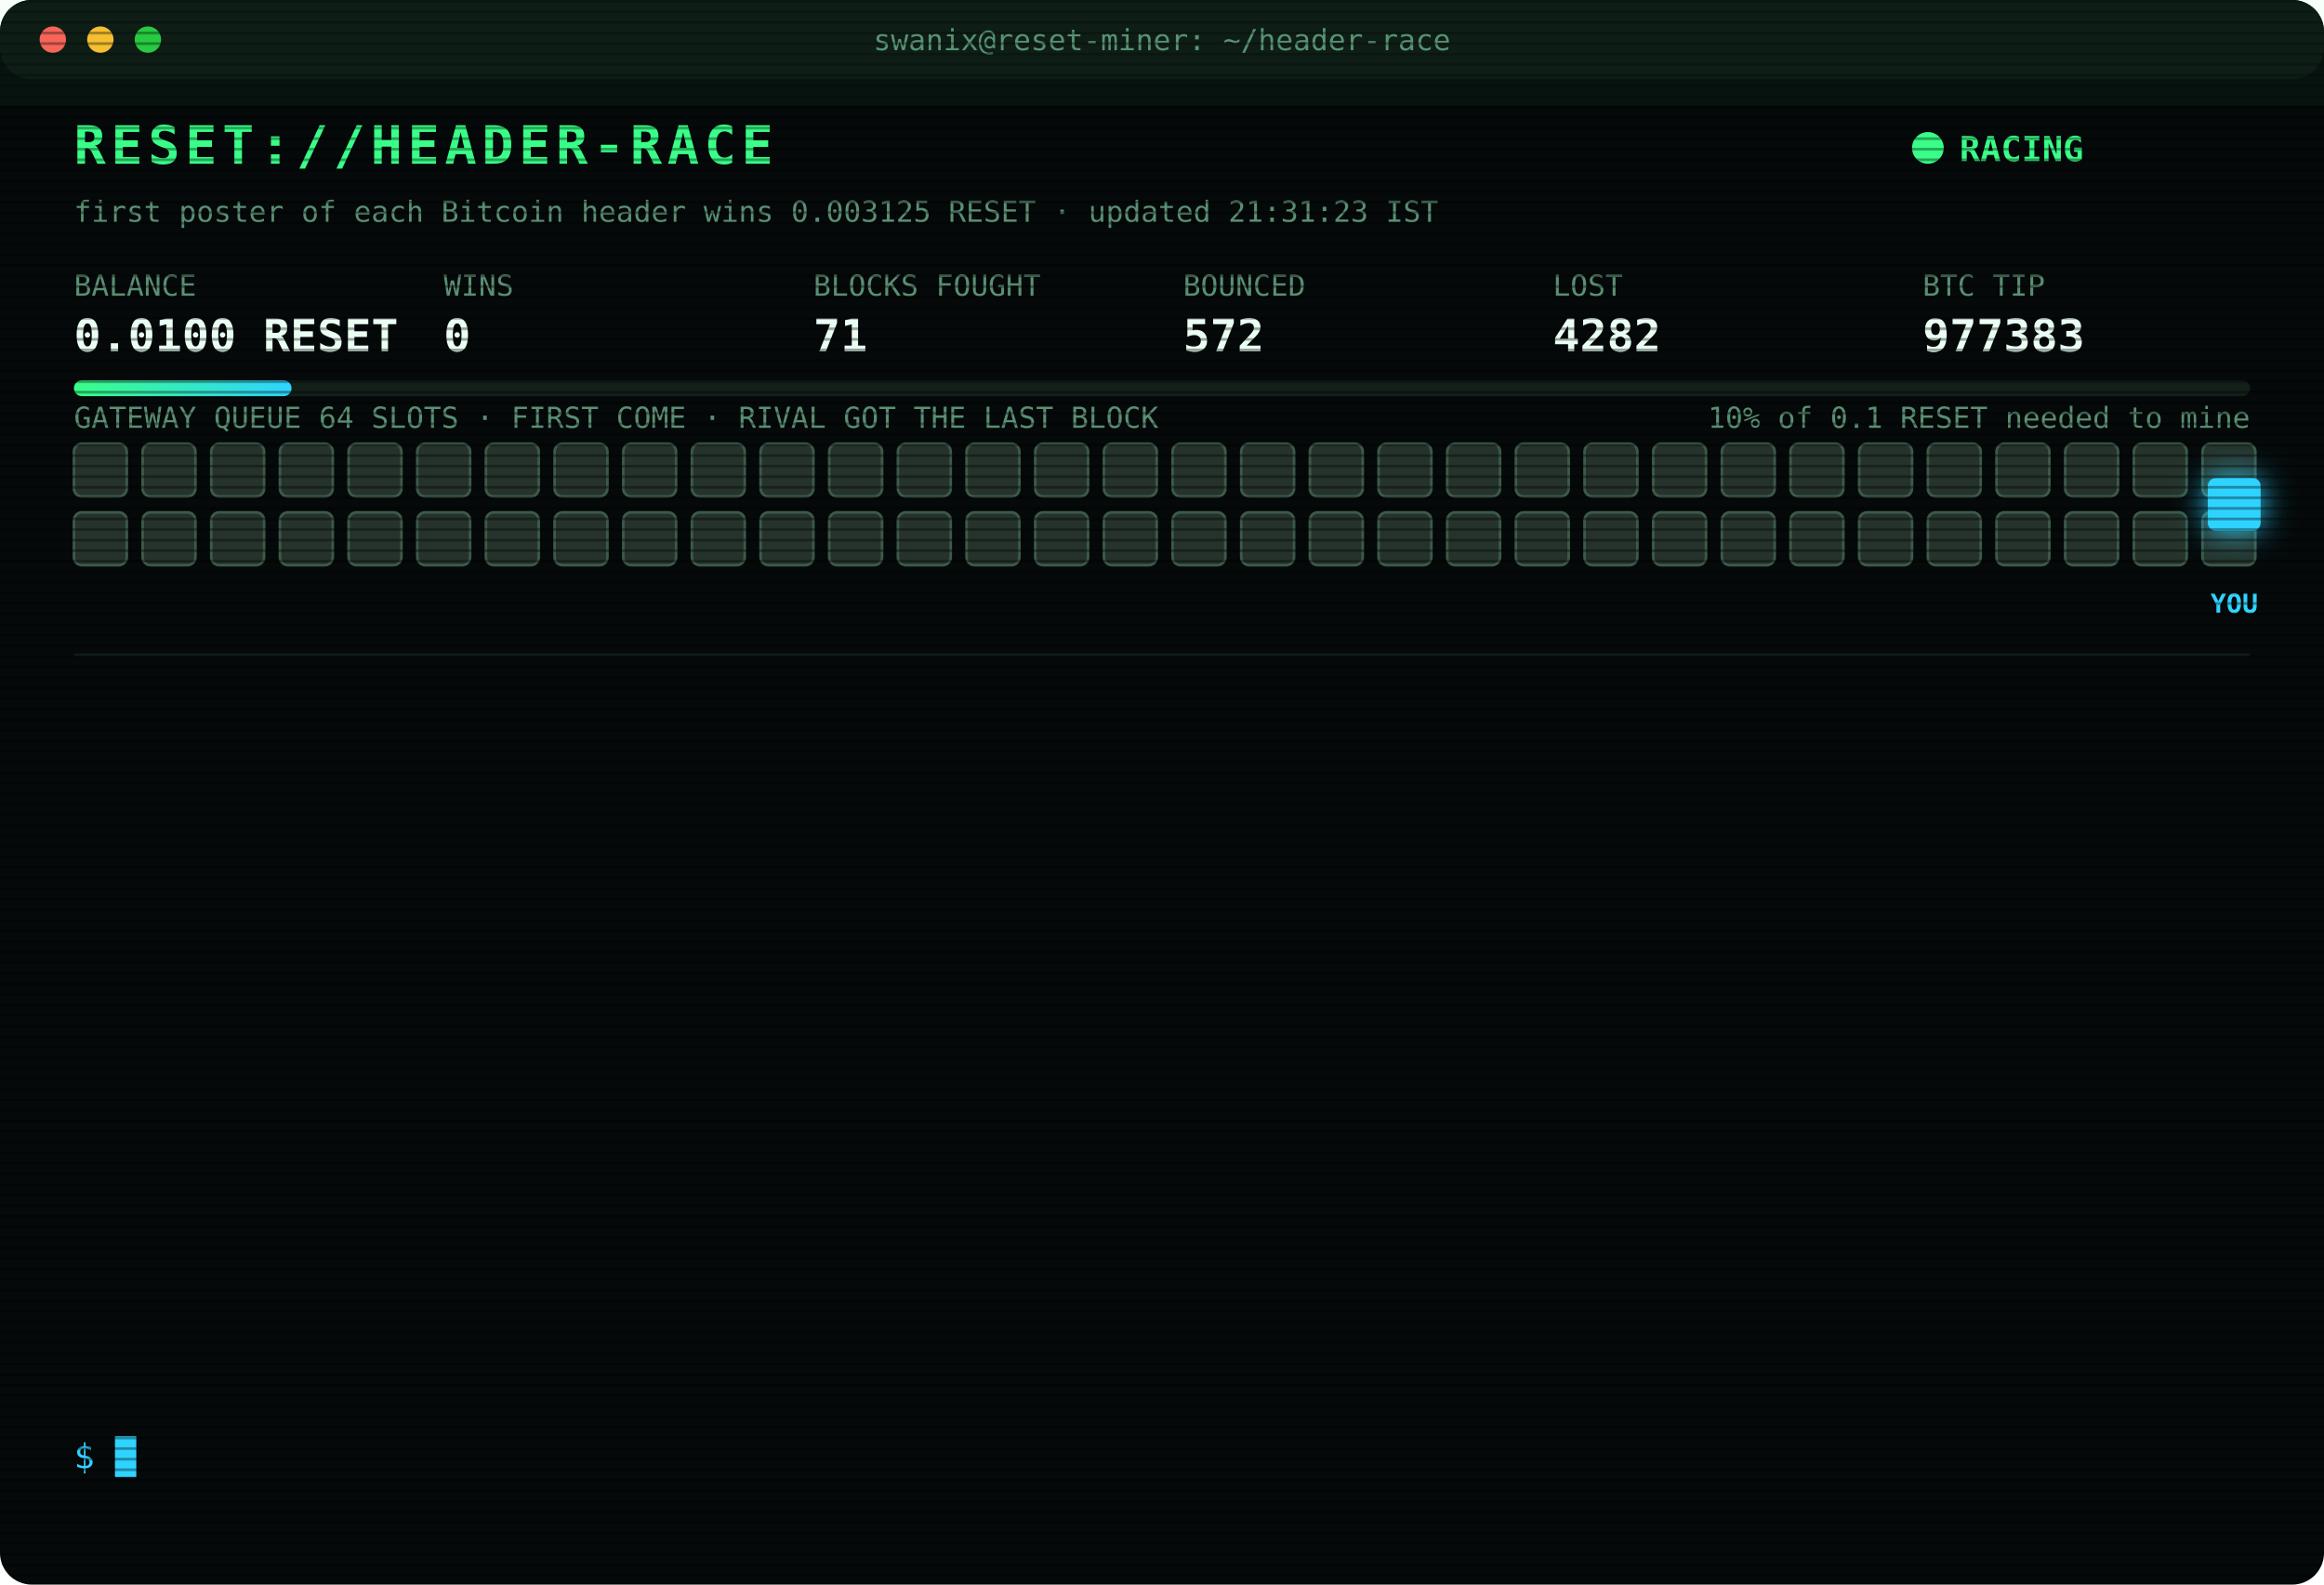
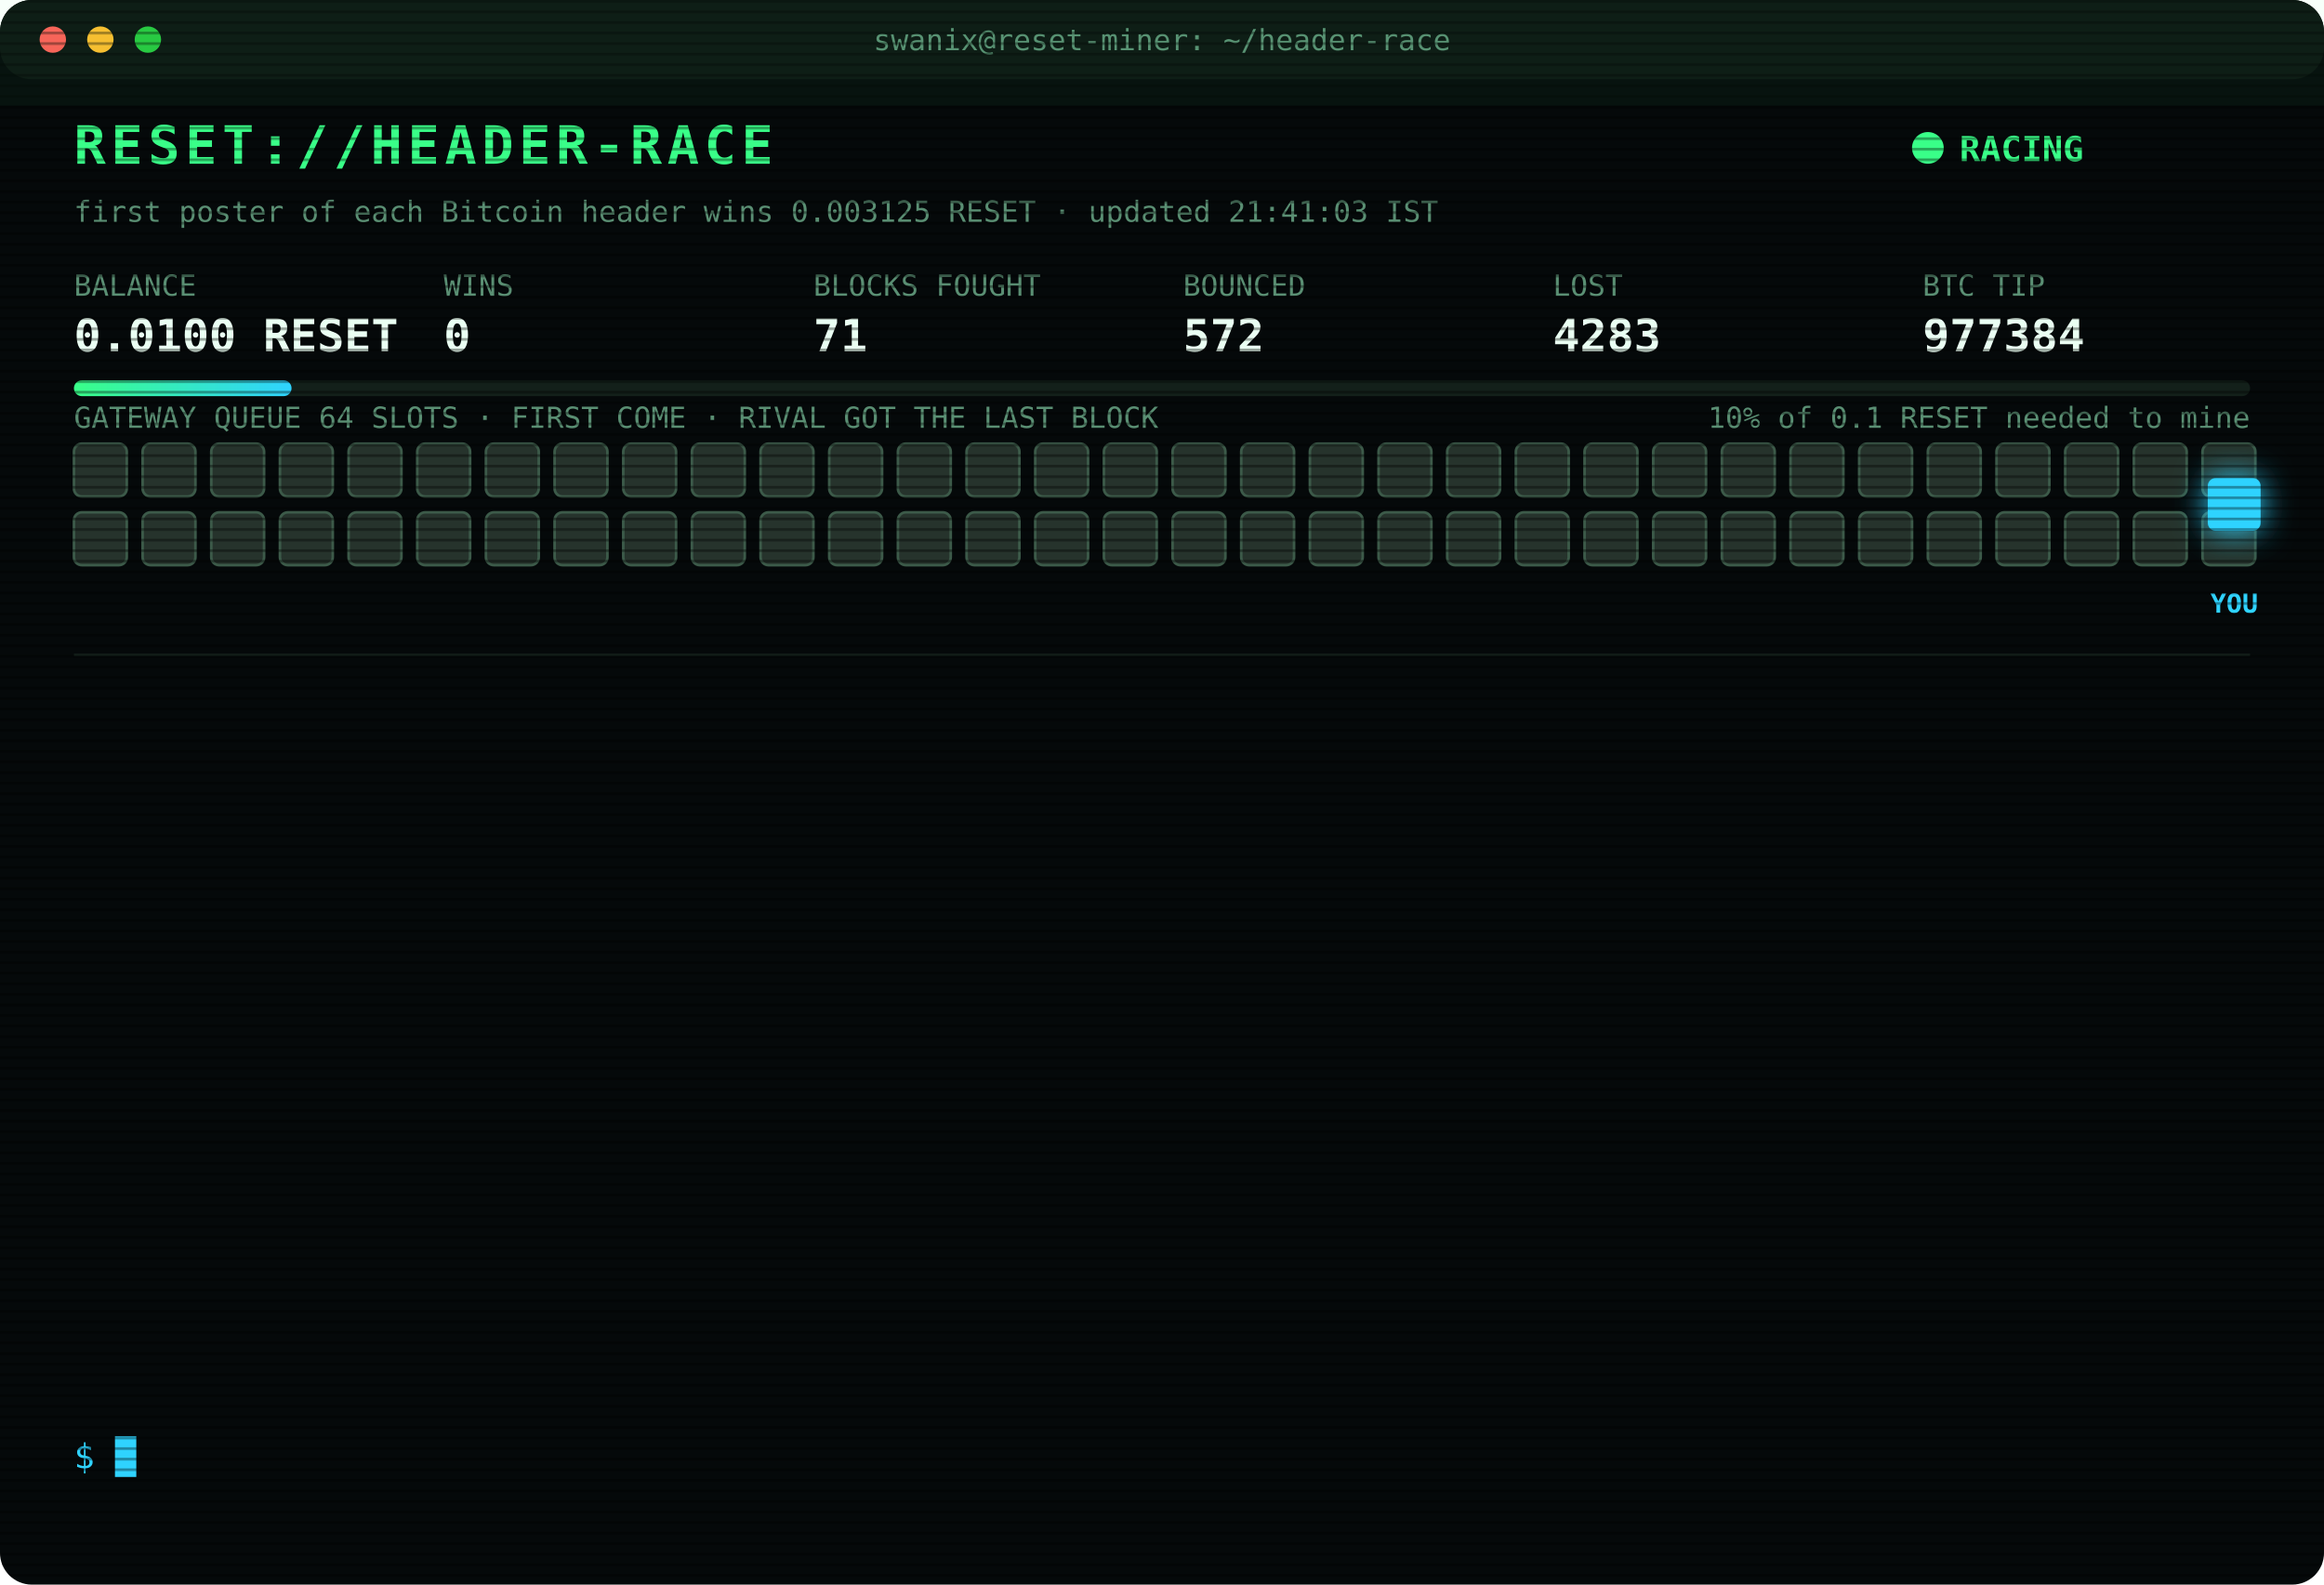
<svg xmlns="http://www.w3.org/2000/svg" width="880" height="600" viewBox="0 0 880 600" font-family="ui-monospace,SFMono-Regular,Menlo,Consolas,monospace">
  <style>
text{font-size:13px;fill:#7CFFB2}
.title{font-size:20px;font-weight:700;fill:#39FF88;letter-spacing:2px;animation:glitch 3s infinite steps(1)}
.sub{fill:#2fd3ff}.k{fill:#5a8f73;font-size:11px}.v{font-size:17px;font-weight:700;fill:#eafff3}
.ts{fill:#3f6b56}.boot{fill:#2fd3ff}.dim{fill:#5a8f73}.bad{fill:#ff4d6d}.warn{fill:#ffd23f}.mag{fill:#ff5cf0}.win{fill:#39FF88;font-weight:700}
.tag{font-size:10px;fill:#2fd3ff;font-weight:700}
.rival{fill:#26332c;stroke:#3c5a49;animation:jam 1.2s infinite alternate}
.idle{fill:#141c18;stroke:#22302a;animation:breathe 4s infinite}
.me{fill:#2fd3ff;filter:drop-shadow(0 0 6px #2fd3ff)}
.hover{animation:nudge 1.1s infinite ease-in-out}.bounce{animation:kick 1.4s infinite}
.ln{opacity:0;animation:in .4s forwards}
.cur{animation:blink 1s infinite steps(1)}
.scan{animation:scan 6s infinite linear}
.led{animation:blink 1.4s infinite}
@keyframes in{from{opacity:0;transform:translateX(-6px)}to{opacity:1;transform:none}}
@keyframes blink{50%{opacity:0}}
@keyframes jam{to{fill:#33463b}}
@keyframes breathe{50%{opacity:.4}}
@keyframes nudge{50%{transform:translateX(-10px)}}
@keyframes kick{0%,100%{transform:none}30%{transform:translateX(-14px)}55%{transform:translateX(10px) translateY(-6px)}}
@keyframes glitch{0%,92%{transform:none}93%{transform:translateX(2px);fill:#ff4d6d}95%{transform:translateX(-2px);fill:#2fd3ff}97%{transform:none}}
@keyframes scan{from{transform:translateY(-40px)}to{transform:translateY(600px)}}
</style>
  <defs>
    <pattern id="sl" width="4" height="4" patternUnits="userSpaceOnUse">
      <rect width="4" height="1" fill="#000" opacity=".35" />
    </pattern>
    <linearGradient id="bar">
      <stop offset="0" stop-color="#39FF88" />
      <stop offset="1" stop-color="#2fd3ff" />
    </linearGradient>
  </defs>
  <rect width="880" height="600" rx="12" fill="#05090a" />
  <rect width="880" height="30" rx="12" fill="#0d1512" />
  <circle cx="20" cy="15" r="5" fill="#ff5f57" />
  <circle cx="38" cy="15" r="5" fill="#febc2e" />
  <circle cx="56" cy="15" r="5" fill="#28c840" />
  <text x="440" y="19" text-anchor="middle" class="k">swanix@reset-miner: ~/header-race</text>
  <text x="28" y="62" class="title">RESET://HEADER-RACE</text>
  <circle class="led" cx="730" cy="56" r="6" fill="#39FF88" />
  <text x="742" y="61" class="win">RACING</text>
-   <text x="28" y="84" class="k">first poster of each Bitcoin header wins 0.003125 RESET · updated 21:31:23 IST</text>
+   <text x="28" y="84" class="k">first poster of each Bitcoin header wins 0.003125 RESET · updated 21:41:03 IST</text>
  <text x="28" y="112" class="k">BALANCE</text>
  <text x="28" y="133" class="v">0.0100 RESET</text>
  <text x="168" y="112" class="k">WINS</text>
  <text x="168" y="133" class="v">0</text>
  <text x="308" y="112" class="k">BLOCKS FOUGHT</text>
  <text x="308" y="133" class="v">71</text>
  <text x="448" y="112" class="k">BOUNCED</text>
  <text x="448" y="133" class="v">572</text>
  <text x="588" y="112" class="k">LOST</text>
-   <text x="588" y="133" class="v">4282</text>
+   <text x="588" y="133" class="v">4283</text>
  <text x="728" y="112" class="k">BTC TIP</text>
-   <text x="728" y="133" class="v">977383</text>
+   <text x="728" y="133" class="v">977384</text>
  <rect x="28" y="144" width="824" height="6" rx="3" fill="#13201a" />
  <rect x="28" y="144" width="82.4" height="6" rx="3" fill="url(#bar)" />
  <text x="852" y="162" text-anchor="end" class="k">10% of 0.1 RESET needed to mine</text>
  <text x="28" y="162" class="k">GATEWAY QUEUE 64 SLOTS · FIRST COME · RIVAL GOT THE LAST BLOCK</text>
  <rect class="rival" x="28" y="168" width="20" height="20" rx="3" style="animation-delay:0.00s" />
  <rect class="rival" x="54" y="168" width="20" height="20" rx="3" style="animation-delay:0.05s" />
  <rect class="rival" x="80" y="168" width="20" height="20" rx="3" style="animation-delay:0.10s" />
  <rect class="rival" x="106" y="168" width="20" height="20" rx="3" style="animation-delay:0.15s" />
  <rect class="rival" x="132" y="168" width="20" height="20" rx="3" style="animation-delay:0.20s" />
  <rect class="rival" x="158" y="168" width="20" height="20" rx="3" style="animation-delay:0.25s" />
  <rect class="rival" x="184" y="168" width="20" height="20" rx="3" style="animation-delay:0.30s" />
  <rect class="rival" x="210" y="168" width="20" height="20" rx="3" style="animation-delay:0.35s" />
  <rect class="rival" x="236" y="168" width="20" height="20" rx="3" style="animation-delay:0.40s" />
  <rect class="rival" x="262" y="168" width="20" height="20" rx="3" style="animation-delay:0.45s" />
  <rect class="rival" x="288" y="168" width="20" height="20" rx="3" style="animation-delay:0.50s" />
  <rect class="rival" x="314" y="168" width="20" height="20" rx="3" style="animation-delay:0.55s" />
  <rect class="rival" x="340" y="168" width="20" height="20" rx="3" style="animation-delay:0.60s" />
  <rect class="rival" x="366" y="168" width="20" height="20" rx="3" style="animation-delay:0.65s" />
  <rect class="rival" x="392" y="168" width="20" height="20" rx="3" style="animation-delay:0.70s" />
  <rect class="rival" x="418" y="168" width="20" height="20" rx="3" style="animation-delay:0.75s" />
  <rect class="rival" x="444" y="168" width="20" height="20" rx="3" style="animation-delay:0.80s" />
  <rect class="rival" x="470" y="168" width="20" height="20" rx="3" style="animation-delay:0.85s" />
  <rect class="rival" x="496" y="168" width="20" height="20" rx="3" style="animation-delay:0.90s" />
  <rect class="rival" x="522" y="168" width="20" height="20" rx="3" style="animation-delay:0.95s" />
  <rect class="rival" x="548" y="168" width="20" height="20" rx="3" style="animation-delay:1.00s" />
  <rect class="rival" x="574" y="168" width="20" height="20" rx="3" style="animation-delay:1.05s" />
  <rect class="rival" x="600" y="168" width="20" height="20" rx="3" style="animation-delay:1.10s" />
  <rect class="rival" x="626" y="168" width="20" height="20" rx="3" style="animation-delay:1.15s" />
  <rect class="rival" x="652" y="168" width="20" height="20" rx="3" style="animation-delay:1.20s" />
  <rect class="rival" x="678" y="168" width="20" height="20" rx="3" style="animation-delay:1.25s" />
  <rect class="rival" x="704" y="168" width="20" height="20" rx="3" style="animation-delay:1.30s" />
  <rect class="rival" x="730" y="168" width="20" height="20" rx="3" style="animation-delay:1.35s" />
  <rect class="rival" x="756" y="168" width="20" height="20" rx="3" style="animation-delay:1.40s" />
  <rect class="rival" x="782" y="168" width="20" height="20" rx="3" style="animation-delay:1.45s" />
  <rect class="rival" x="808" y="168" width="20" height="20" rx="3" style="animation-delay:1.50s" />
  <rect class="rival" x="834" y="168" width="20" height="20" rx="3" style="animation-delay:1.55s" />
  <rect class="rival" x="28" y="194" width="20" height="20" rx="3" style="animation-delay:1.60s" />
  <rect class="rival" x="54" y="194" width="20" height="20" rx="3" style="animation-delay:1.65s" />
  <rect class="rival" x="80" y="194" width="20" height="20" rx="3" style="animation-delay:1.70s" />
  <rect class="rival" x="106" y="194" width="20" height="20" rx="3" style="animation-delay:1.75s" />
  <rect class="rival" x="132" y="194" width="20" height="20" rx="3" style="animation-delay:1.80s" />
  <rect class="rival" x="158" y="194" width="20" height="20" rx="3" style="animation-delay:1.85s" />
  <rect class="rival" x="184" y="194" width="20" height="20" rx="3" style="animation-delay:1.90s" />
  <rect class="rival" x="210" y="194" width="20" height="20" rx="3" style="animation-delay:1.95s" />
  <rect class="rival" x="236" y="194" width="20" height="20" rx="3" style="animation-delay:2.00s" />
  <rect class="rival" x="262" y="194" width="20" height="20" rx="3" style="animation-delay:2.05s" />
  <rect class="rival" x="288" y="194" width="20" height="20" rx="3" style="animation-delay:2.10s" />
  <rect class="rival" x="314" y="194" width="20" height="20" rx="3" style="animation-delay:2.15s" />
  <rect class="rival" x="340" y="194" width="20" height="20" rx="3" style="animation-delay:2.20s" />
  <rect class="rival" x="366" y="194" width="20" height="20" rx="3" style="animation-delay:2.25s" />
  <rect class="rival" x="392" y="194" width="20" height="20" rx="3" style="animation-delay:2.30s" />
  <rect class="rival" x="418" y="194" width="20" height="20" rx="3" style="animation-delay:2.35s" />
  <rect class="rival" x="444" y="194" width="20" height="20" rx="3" style="animation-delay:2.40s" />
  <rect class="rival" x="470" y="194" width="20" height="20" rx="3" style="animation-delay:2.45s" />
  <rect class="rival" x="496" y="194" width="20" height="20" rx="3" style="animation-delay:2.50s" />
  <rect class="rival" x="522" y="194" width="20" height="20" rx="3" style="animation-delay:2.55s" />
  <rect class="rival" x="548" y="194" width="20" height="20" rx="3" style="animation-delay:2.60s" />
  <rect class="rival" x="574" y="194" width="20" height="20" rx="3" style="animation-delay:2.65s" />
  <rect class="rival" x="600" y="194" width="20" height="20" rx="3" style="animation-delay:2.70s" />
  <rect class="rival" x="626" y="194" width="20" height="20" rx="3" style="animation-delay:2.75s" />
  <rect class="rival" x="652" y="194" width="20" height="20" rx="3" style="animation-delay:2.80s" />
  <rect class="rival" x="678" y="194" width="20" height="20" rx="3" style="animation-delay:2.85s" />
  <rect class="rival" x="704" y="194" width="20" height="20" rx="3" style="animation-delay:2.90s" />
  <rect class="rival" x="730" y="194" width="20" height="20" rx="3" style="animation-delay:2.95s" />
  <rect class="rival" x="756" y="194" width="20" height="20" rx="3" style="animation-delay:3.00s" />
  <rect class="rival" x="782" y="194" width="20" height="20" rx="3" style="animation-delay:3.05s" />
  <rect class="rival" x="808" y="194" width="20" height="20" rx="3" style="animation-delay:3.10s" />
  <rect class="rival" x="834" y="194" width="20" height="20" rx="3" style="animation-delay:3.15s" />
  <g class="hover">
    <rect class="me" x="836" y="181" width="20" height="20" rx="3" />
    <text class="tag" x="846" y="232" text-anchor="middle">YOU</text>
  </g>
  <line x1="28" x2="852" y1="248" y2="248" stroke="#13201a" />
  <g class="ln" style="animation-delay:0.40s">
-     <text x="28" y="270" class="ts">19:05:37</text>
-     <text x="104" y="270" class="bad">[LOST] #977372 taken by a rival miner</text>
+     <text x="28" y="270" class="ts">19:12:14</text>
+     <text x="104" y="270" class="bad">[LOST] #977373 taken by a rival miner</text>
  </g>
  <g class="ln" style="animation-delay:0.65s">
-     <text x="28" y="292" class="ts">19:12:14</text>
-     <text x="104" y="292" class="bad">[LOST] #977373 taken by a rival miner</text>
+     <text x="28" y="292" class="ts">19:19:32</text>
+     <text x="104" y="292" class="bad">[LOST] #977374 taken by a rival miner</text>
  </g>
  <g class="ln" style="animation-delay:0.90s">
-     <text x="28" y="314" class="ts">19:19:32</text>
-     <text x="104" y="314" class="bad">[LOST] #977374 taken by a rival miner</text>
+     <text x="28" y="314" class="ts">19:25:10</text>
+     <text x="104" y="314" class="bad">[LOST] #977375 taken by a rival miner</text>
  </g>
  <g class="ln" style="animation-delay:1.15s">
-     <text x="28" y="336" class="ts">19:25:10</text>
-     <text x="104" y="336" class="bad">[LOST] #977375 taken by a rival miner</text>
+     <text x="28" y="336" class="ts">19:32:13</text>
+     <text x="104" y="336" class="bad">[LOST] #977376 taken by a rival miner</text>
  </g>
  <g class="ln" style="animation-delay:1.40s">
-     <text x="28" y="358" class="ts">19:32:13</text>
-     <text x="104" y="358" class="bad">[LOST] #977376 taken by a rival miner</text>
+     <text x="28" y="358" class="ts">19:38:07</text>
+     <text x="104" y="358" class="bad">[LOST] #977377 taken by a rival miner</text>
  </g>
  <g class="ln" style="animation-delay:1.65s">
-     <text x="28" y="380" class="ts">19:38:07</text>
-     <text x="104" y="380" class="bad">[LOST] #977377 taken by a rival miner</text>
+     <text x="28" y="380" class="ts">19:46:29</text>
+     <text x="104" y="380" class="bad">[LOST] #977378 taken by a rival miner</text>
  </g>
  <g class="ln" style="animation-delay:1.90s">
-     <text x="28" y="402" class="ts">19:46:29</text>
-     <text x="104" y="402" class="bad">[LOST] #977378 taken by a rival miner</text>
+     <text x="28" y="402" class="ts">19:48:57</text>
+     <text x="104" y="402" class="bad">[LOST] #977379 taken by a rival miner</text>
  </g>
  <g class="ln" style="animation-delay:2.15s">
-     <text x="28" y="424" class="ts">19:48:57</text>
-     <text x="104" y="424" class="bad">[LOST] #977379 taken by a rival miner</text>
+     <text x="28" y="424" class="ts">20:10:57</text>
+     <text x="104" y="424" class="dim">[STINT END] calls 778 · wins 0</text>
  </g>
  <g class="ln" style="animation-delay:2.40s">
-     <text x="28" y="446" class="ts">20:10:57</text>
-     <text x="104" y="446" class="dim">[STINT END] calls 778 · wins 0</text>
+     <text x="28" y="446" class="ts">20:15:28</text>
+     <text x="104" y="446" class="boot">[BOOT] racer v3 online · 3 feeds · stint 340m</text>
  </g>
  <g class="ln" style="animation-delay:2.65s">
-     <text x="28" y="468" class="ts">20:15:28</text>
-     <text x="104" y="468" class="boot">[BOOT] racer v3 online · 3 feeds · stint 340m</text>
+     <text x="28" y="468" class="ts">20:46:32</text>
+     <text x="104" y="468" class="bad">[LOST] #977381 taken by a rival miner</text>
  </g>
  <g class="ln" style="animation-delay:2.90s">
-     <text x="28" y="490" class="ts">20:46:32</text>
-     <text x="104" y="490" class="bad">[LOST] #977381 taken by a rival miner</text>
+     <text x="28" y="490" class="ts">21:25:52</text>
+     <text x="104" y="490" class="bad">[LOST] #977382 taken by a rival miner</text>
  </g>
  <g class="ln" style="animation-delay:3.15s">
-     <text x="28" y="512" class="ts">21:25:52</text>
-     <text x="104" y="512" class="bad">[LOST] #977382 taken by a rival miner</text>
+     <text x="28" y="512" class="ts">21:31:23</text>
+     <text x="104" y="512" class="bad">[LOST] #977383 taken by a rival miner</text>
  </g>
  <g class="ln" style="animation-delay:3.40s">
-     <text x="28" y="534" class="ts">21:31:23</text>
-     <text x="104" y="534" class="bad">[LOST] #977383 taken by a rival miner</text>
+     <text x="28" y="534" class="ts">21:41:03</text>
+     <text x="104" y="534" class="bad">[LOST] #977384 taken by a rival miner</text>
  </g>
  <text x="28" y="556" class="sub">$ <tspan class="cur">█</tspan>
  </text>
  <rect width="880" height="600" rx="12" fill="url(#sl)" pointer-events="none" />
  <rect class="scan" width="880" height="40" fill="#39FF88" opacity=".04" />
</svg>
